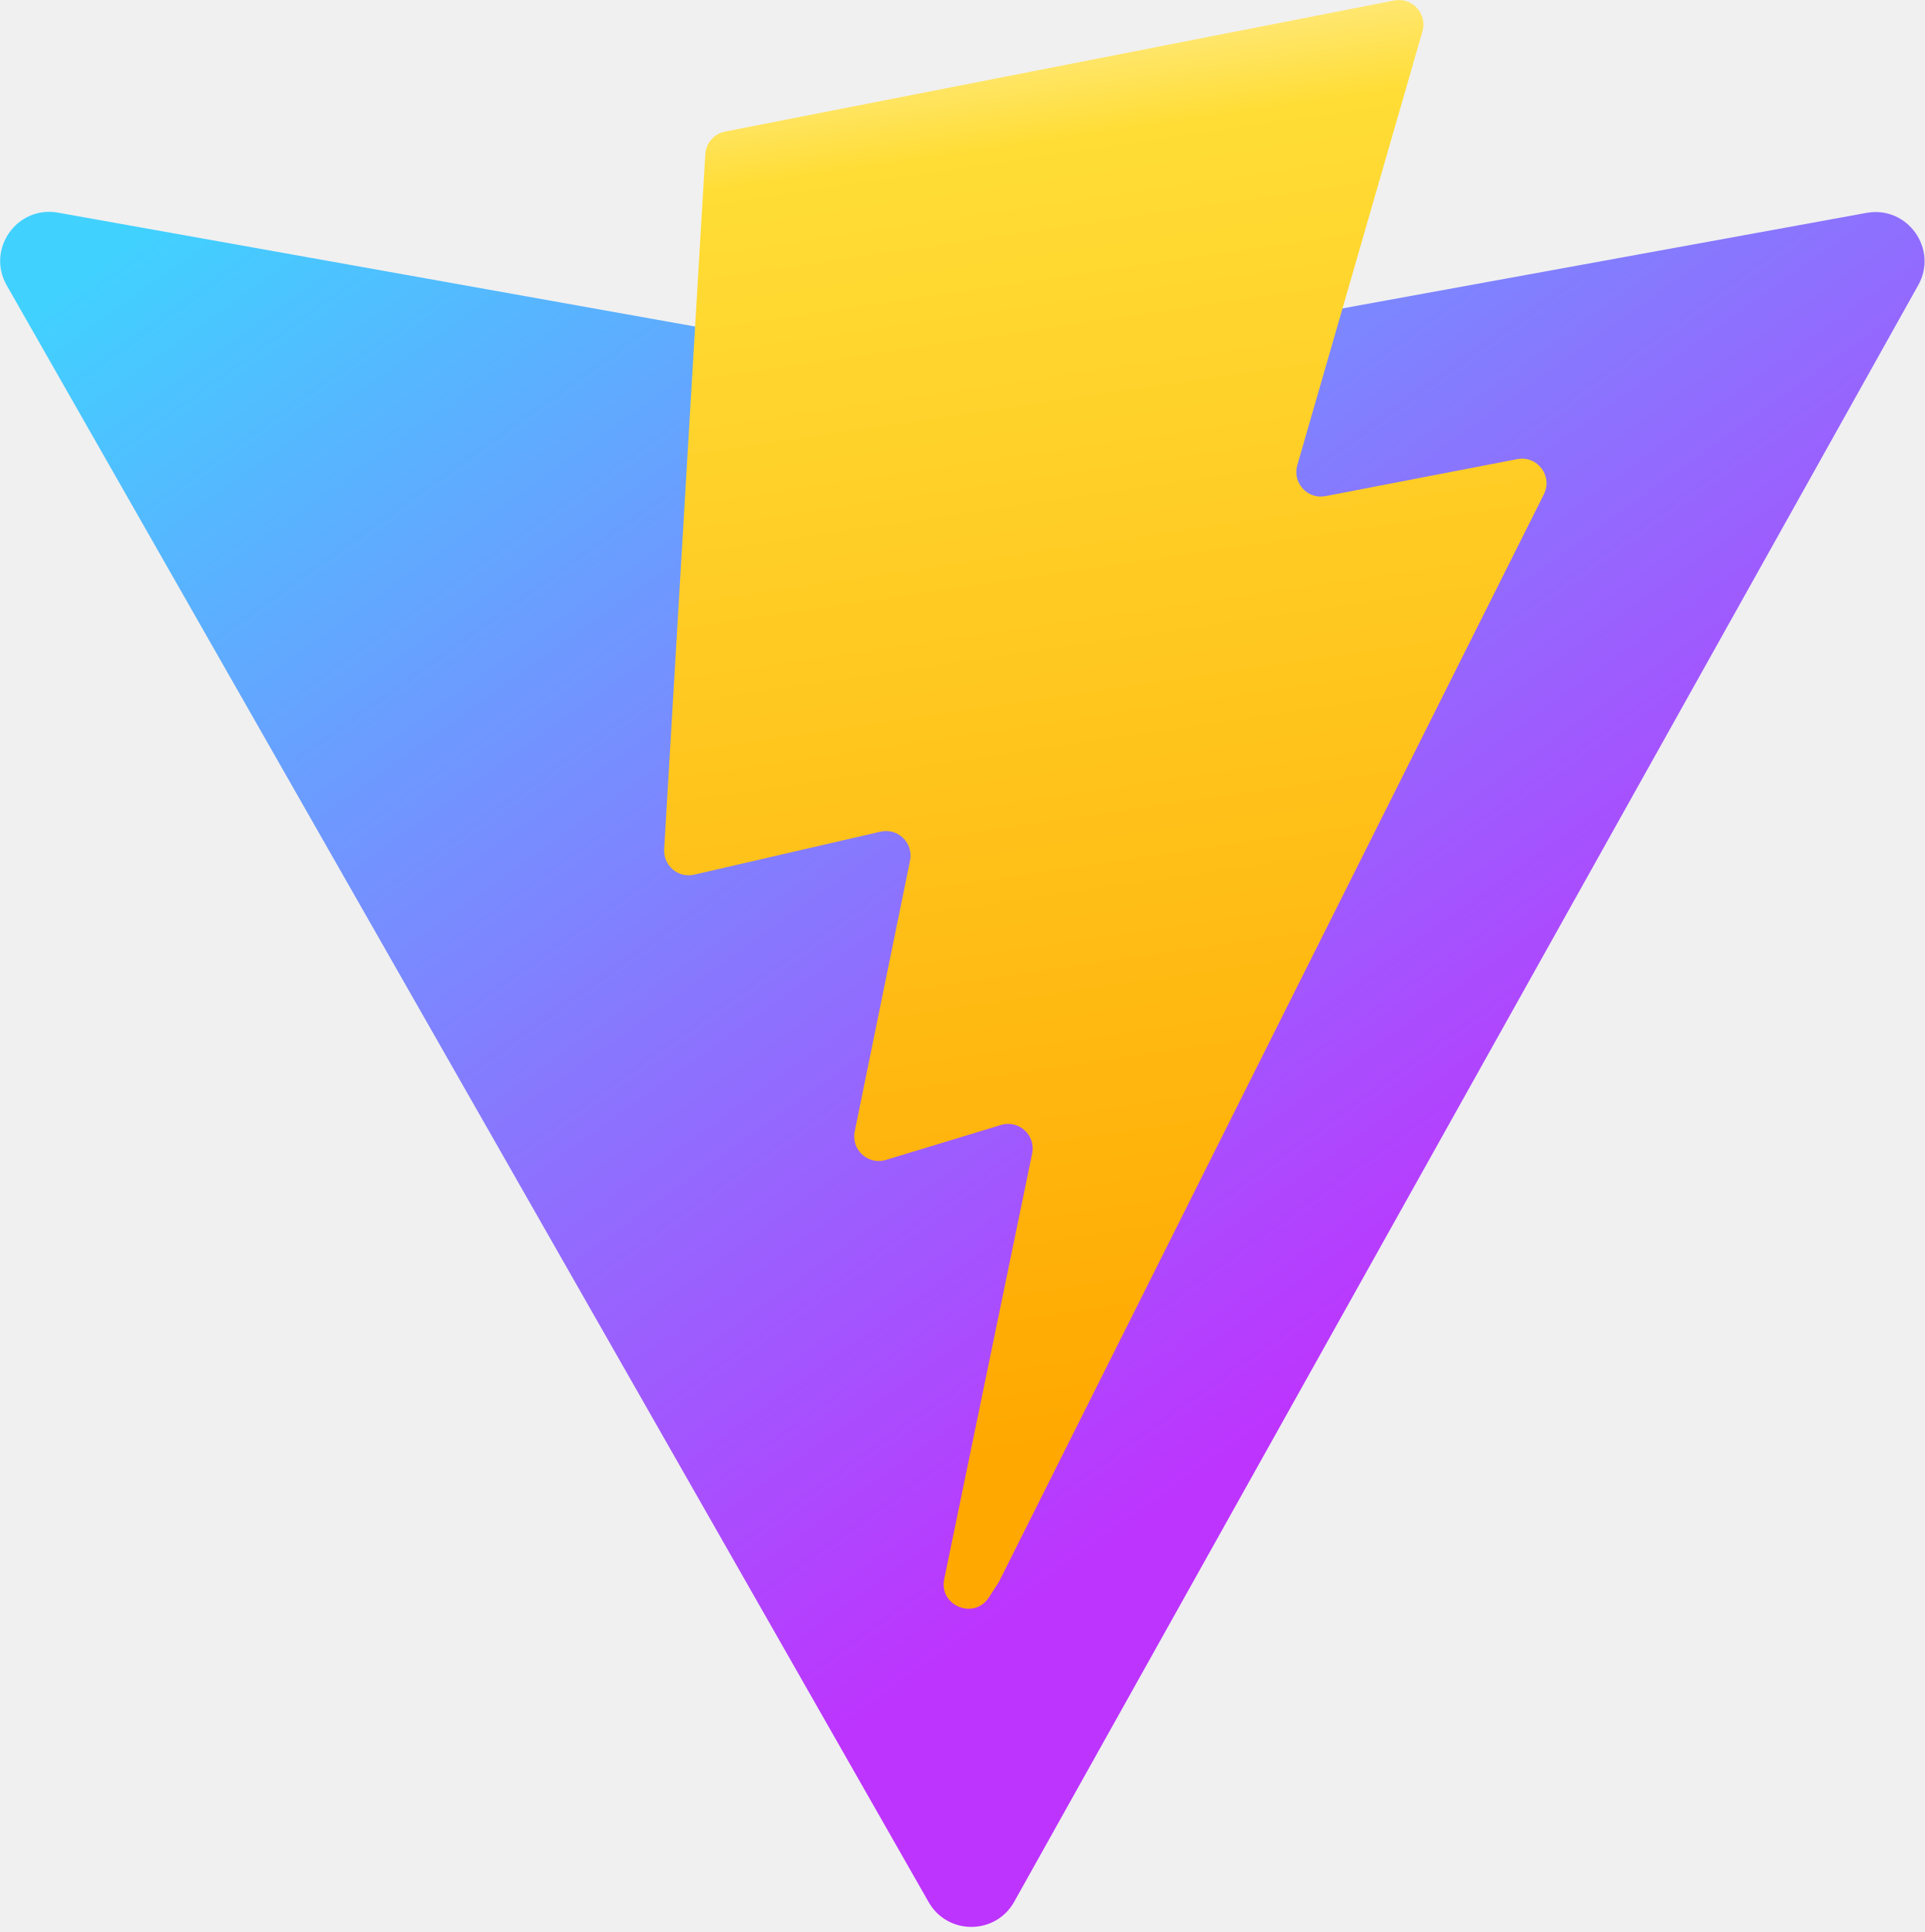
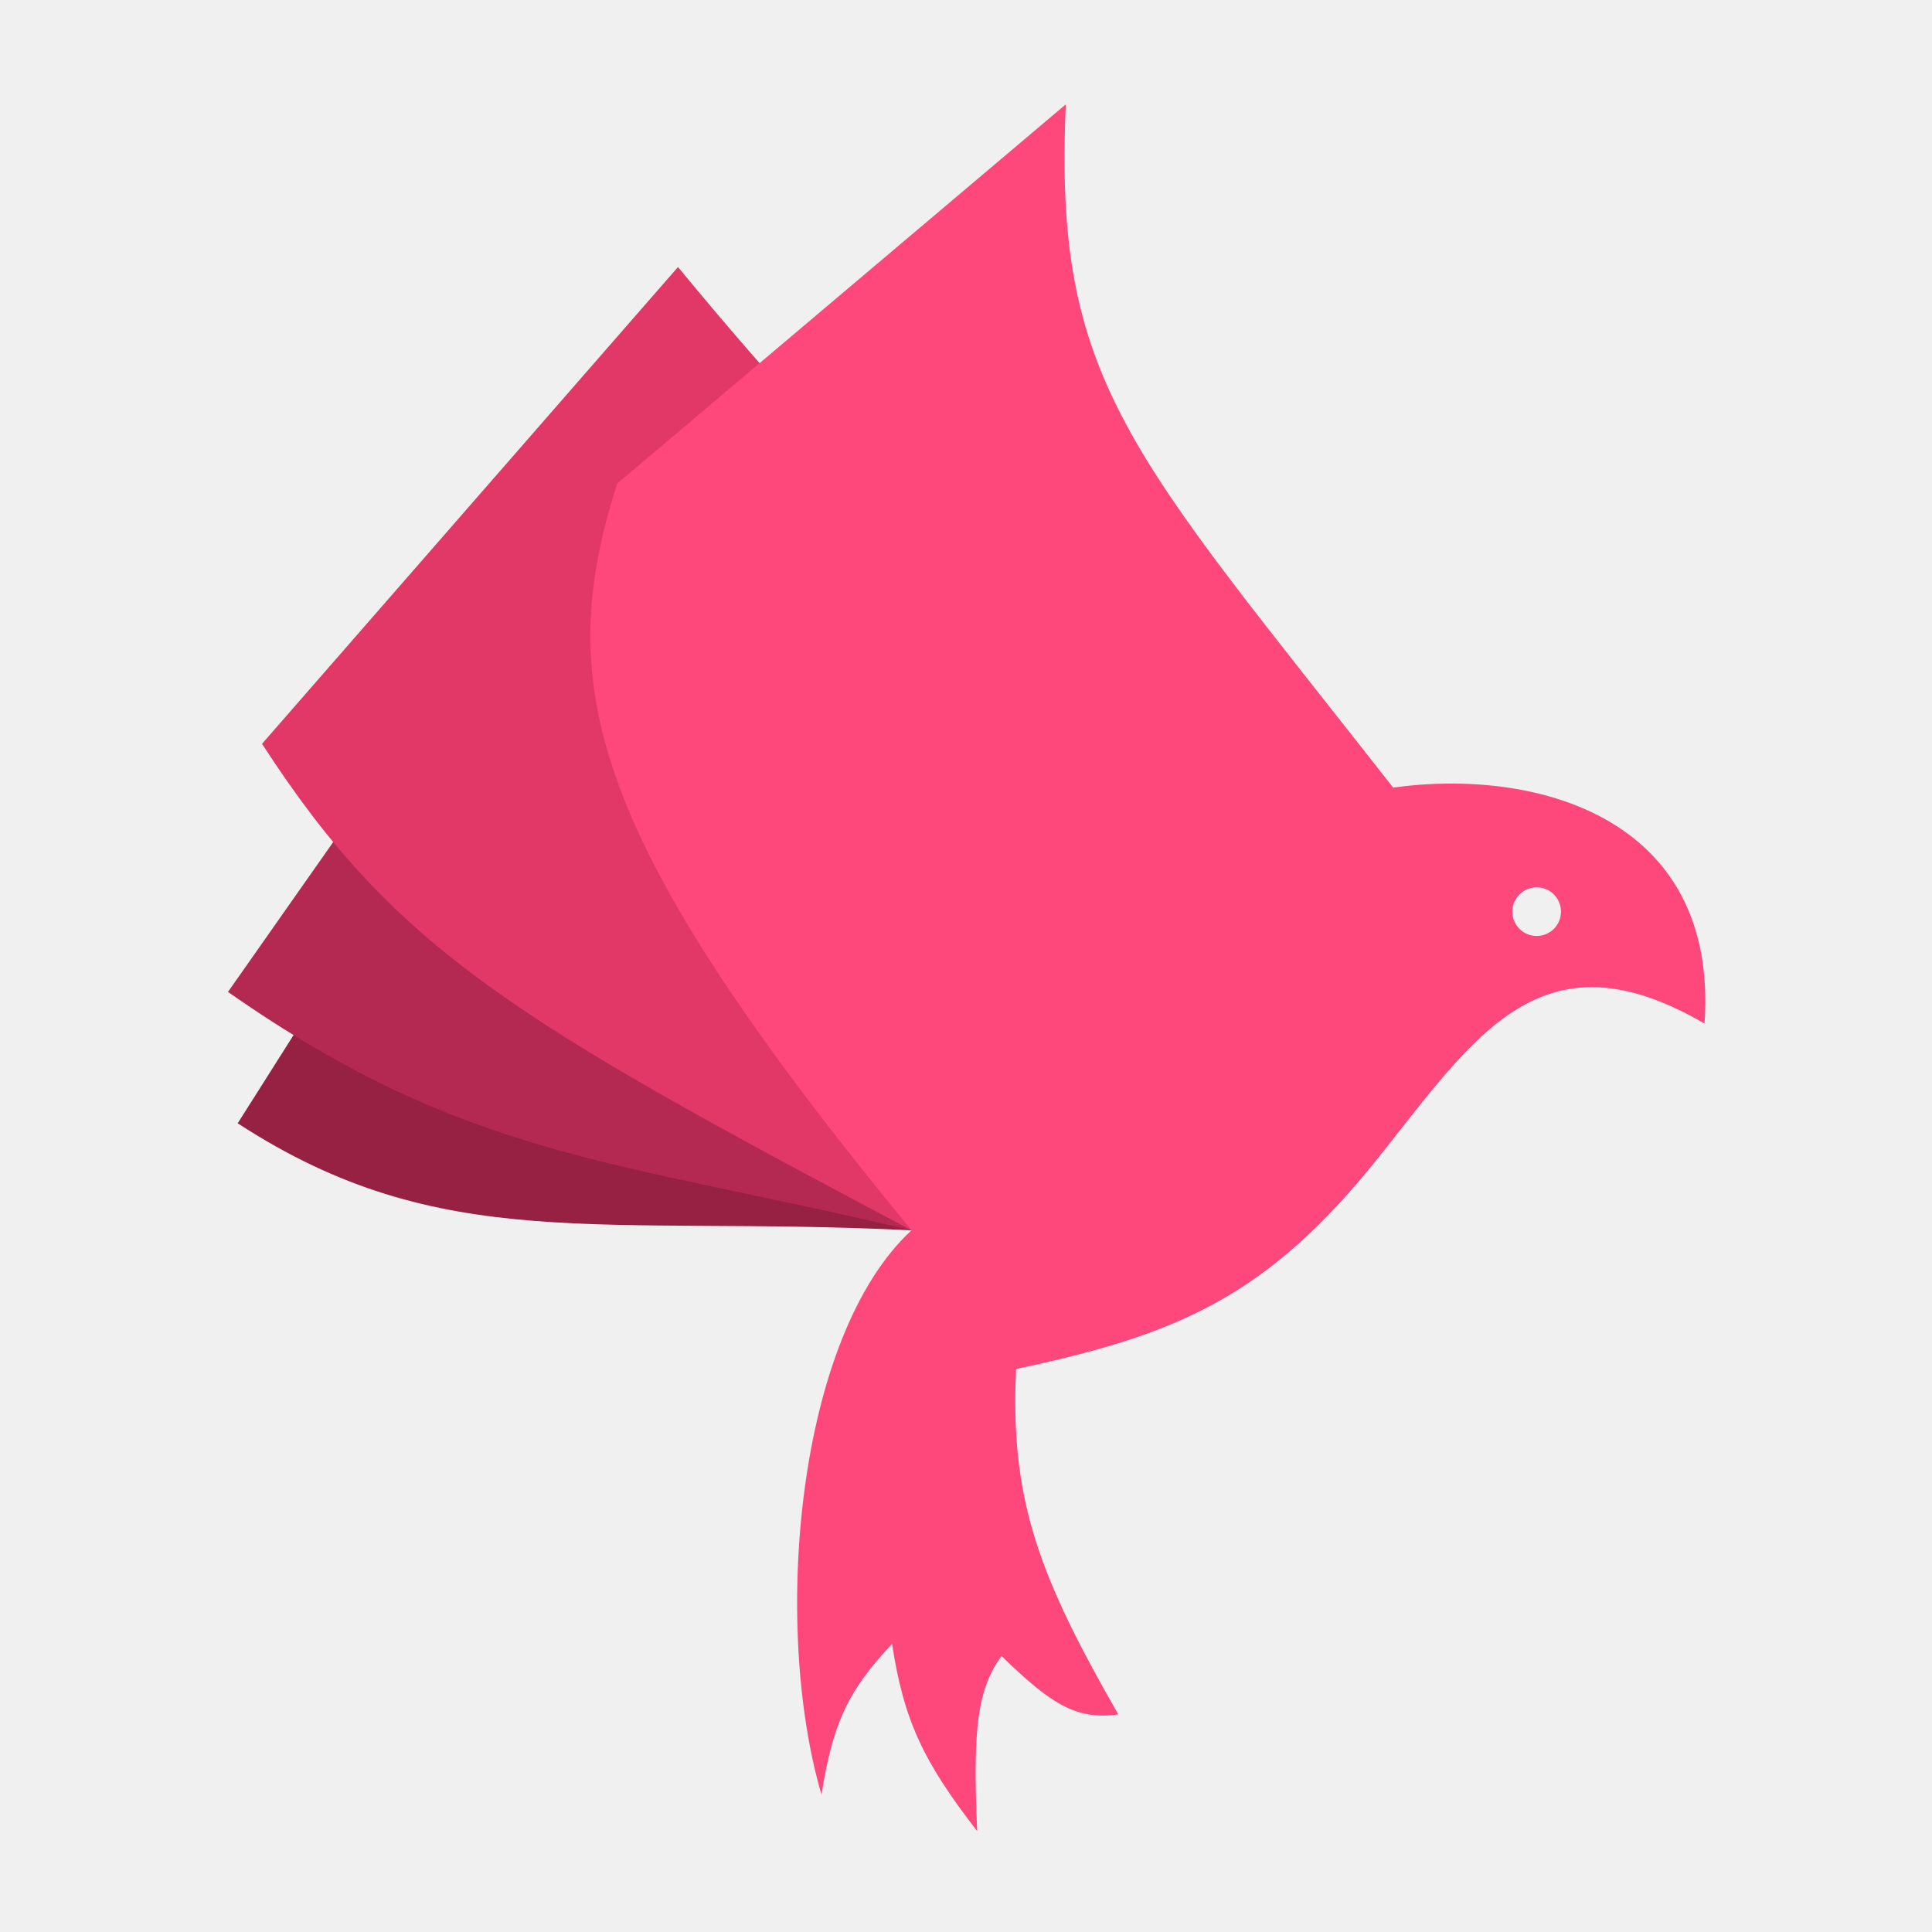
- <svg xmlns="http://www.w3.org/2000/svg" aria-hidden="true" role="img" class="iconify iconify--logos" width="31.88" height="32" preserveAspectRatio="xMidYMid meet" viewBox="0 0 256 257">
+ <svg xmlns="http://www.w3.org/2000/svg" width="500" height="500" viewBox="0 0 500 500" fill="none">
+   <g clip-path="url(#a)">
+     <path d="M235.898 318.404c-80.481-3.954-121.555 6.718-174.38-27.7L152.8 146.542c36.283 33.042 98.449 49.731 184.453 61.694z" fill="#962142" />
+     <path d="M235.898 318.404C159.038 300.12 120.933 299.968 59 256.71l103.873-147.94c33.7 40.97 77.945 71.387 174.38 99.466z" fill="#b32951" />
+     <path d="M67.814 192.497 175.463 69.109c53.469 64.771 88.476 95.706 161.79 139.127L235.898 318.404c-102.403-54.253-133.519-72.506-168.084-125.907" fill="#e13868" />
+     <path d="M275.835 27c-3.262 71.902 16.515 89.775 84.711 176.829 35.883-5.036 84.357 6.925 80.58 61.065-42.179-24.552-59.244 3.147-84.357 34.624-28.843 36.149-52.083 45.92-93.8 54.769-1.61 34.001 5.994 53.712 26.44 89.394-11.236 1.635-17.969-3.259-30.218-15.11-6.124 8.428-7.52 18.444-6.295 45.327-13.831-17.885-18.967-28.446-22.034-48.474-10.456 11.255-15.138 18.978-18.257 39.031C199.786 420.744 206 346 235.898 318.403c-83.649-101.769-92.946-140.875-76.172-193.265zm121.853 202.64a6.295 6.295 0 1 0 0 12.59 6.295 6.295 0 0 0 0-12.59" fill="#fe477b" />
+   </g>
  <defs>
-     <linearGradient id="IconifyId1813088fe1fbc01fb466" x1="-.828%" x2="57.636%" y1="7.652%" y2="78.411%">
-       <stop offset="0%" stop-color="#41D1FF" />
-       <stop offset="100%" stop-color="#BD34FE" />
-     </linearGradient>
-     <linearGradient id="IconifyId1813088fe1fbc01fb467" x1="43.376%" x2="50.316%" y1="2.242%" y2="89.03%">
-       <stop offset="0%" stop-color="#FFEA83" />
-       <stop offset="8.333%" stop-color="#FFDD35" />
-       <stop offset="100%" stop-color="#FFA800" />
-     </linearGradient>
+     <clipPath id="a">
+       <path fill="#fff" d="M0 0h500v500H0z" />
+     </clipPath>
  </defs>
-   <path fill="url(#IconifyId1813088fe1fbc01fb466)" d="M255.153 37.938L134.897 252.976c-2.483 4.44-8.862 4.466-11.382.048L.875 37.958c-2.746-4.814 1.371-10.646 6.827-9.67l120.385 21.517a6.537 6.537 0 0 0 2.322-.004l117.867-21.483c5.438-.991 9.574 4.796 6.877 9.62Z" />
-   <path fill="url(#IconifyId1813088fe1fbc01fb467)" d="M185.432.063L96.44 17.501a3.268 3.268 0 0 0-2.634 3.014l-5.474 92.456a3.268 3.268 0 0 0 3.997 3.378l24.777-5.718c2.318-.535 4.413 1.507 3.936 3.838l-7.361 36.047c-.495 2.426 1.782 4.5 4.151 3.78l15.304-4.649c2.372-.72 4.652 1.36 4.15 3.788l-11.698 56.621c-.732 3.542 3.979 5.473 5.943 2.437l1.313-2.028l72.516-144.72c1.215-2.423-.88-5.186-3.54-4.672l-25.505 4.922c-2.396.462-4.435-1.77-3.759-4.114l16.646-57.705c.677-2.35-1.37-4.583-3.769-4.113Z" />
</svg>
